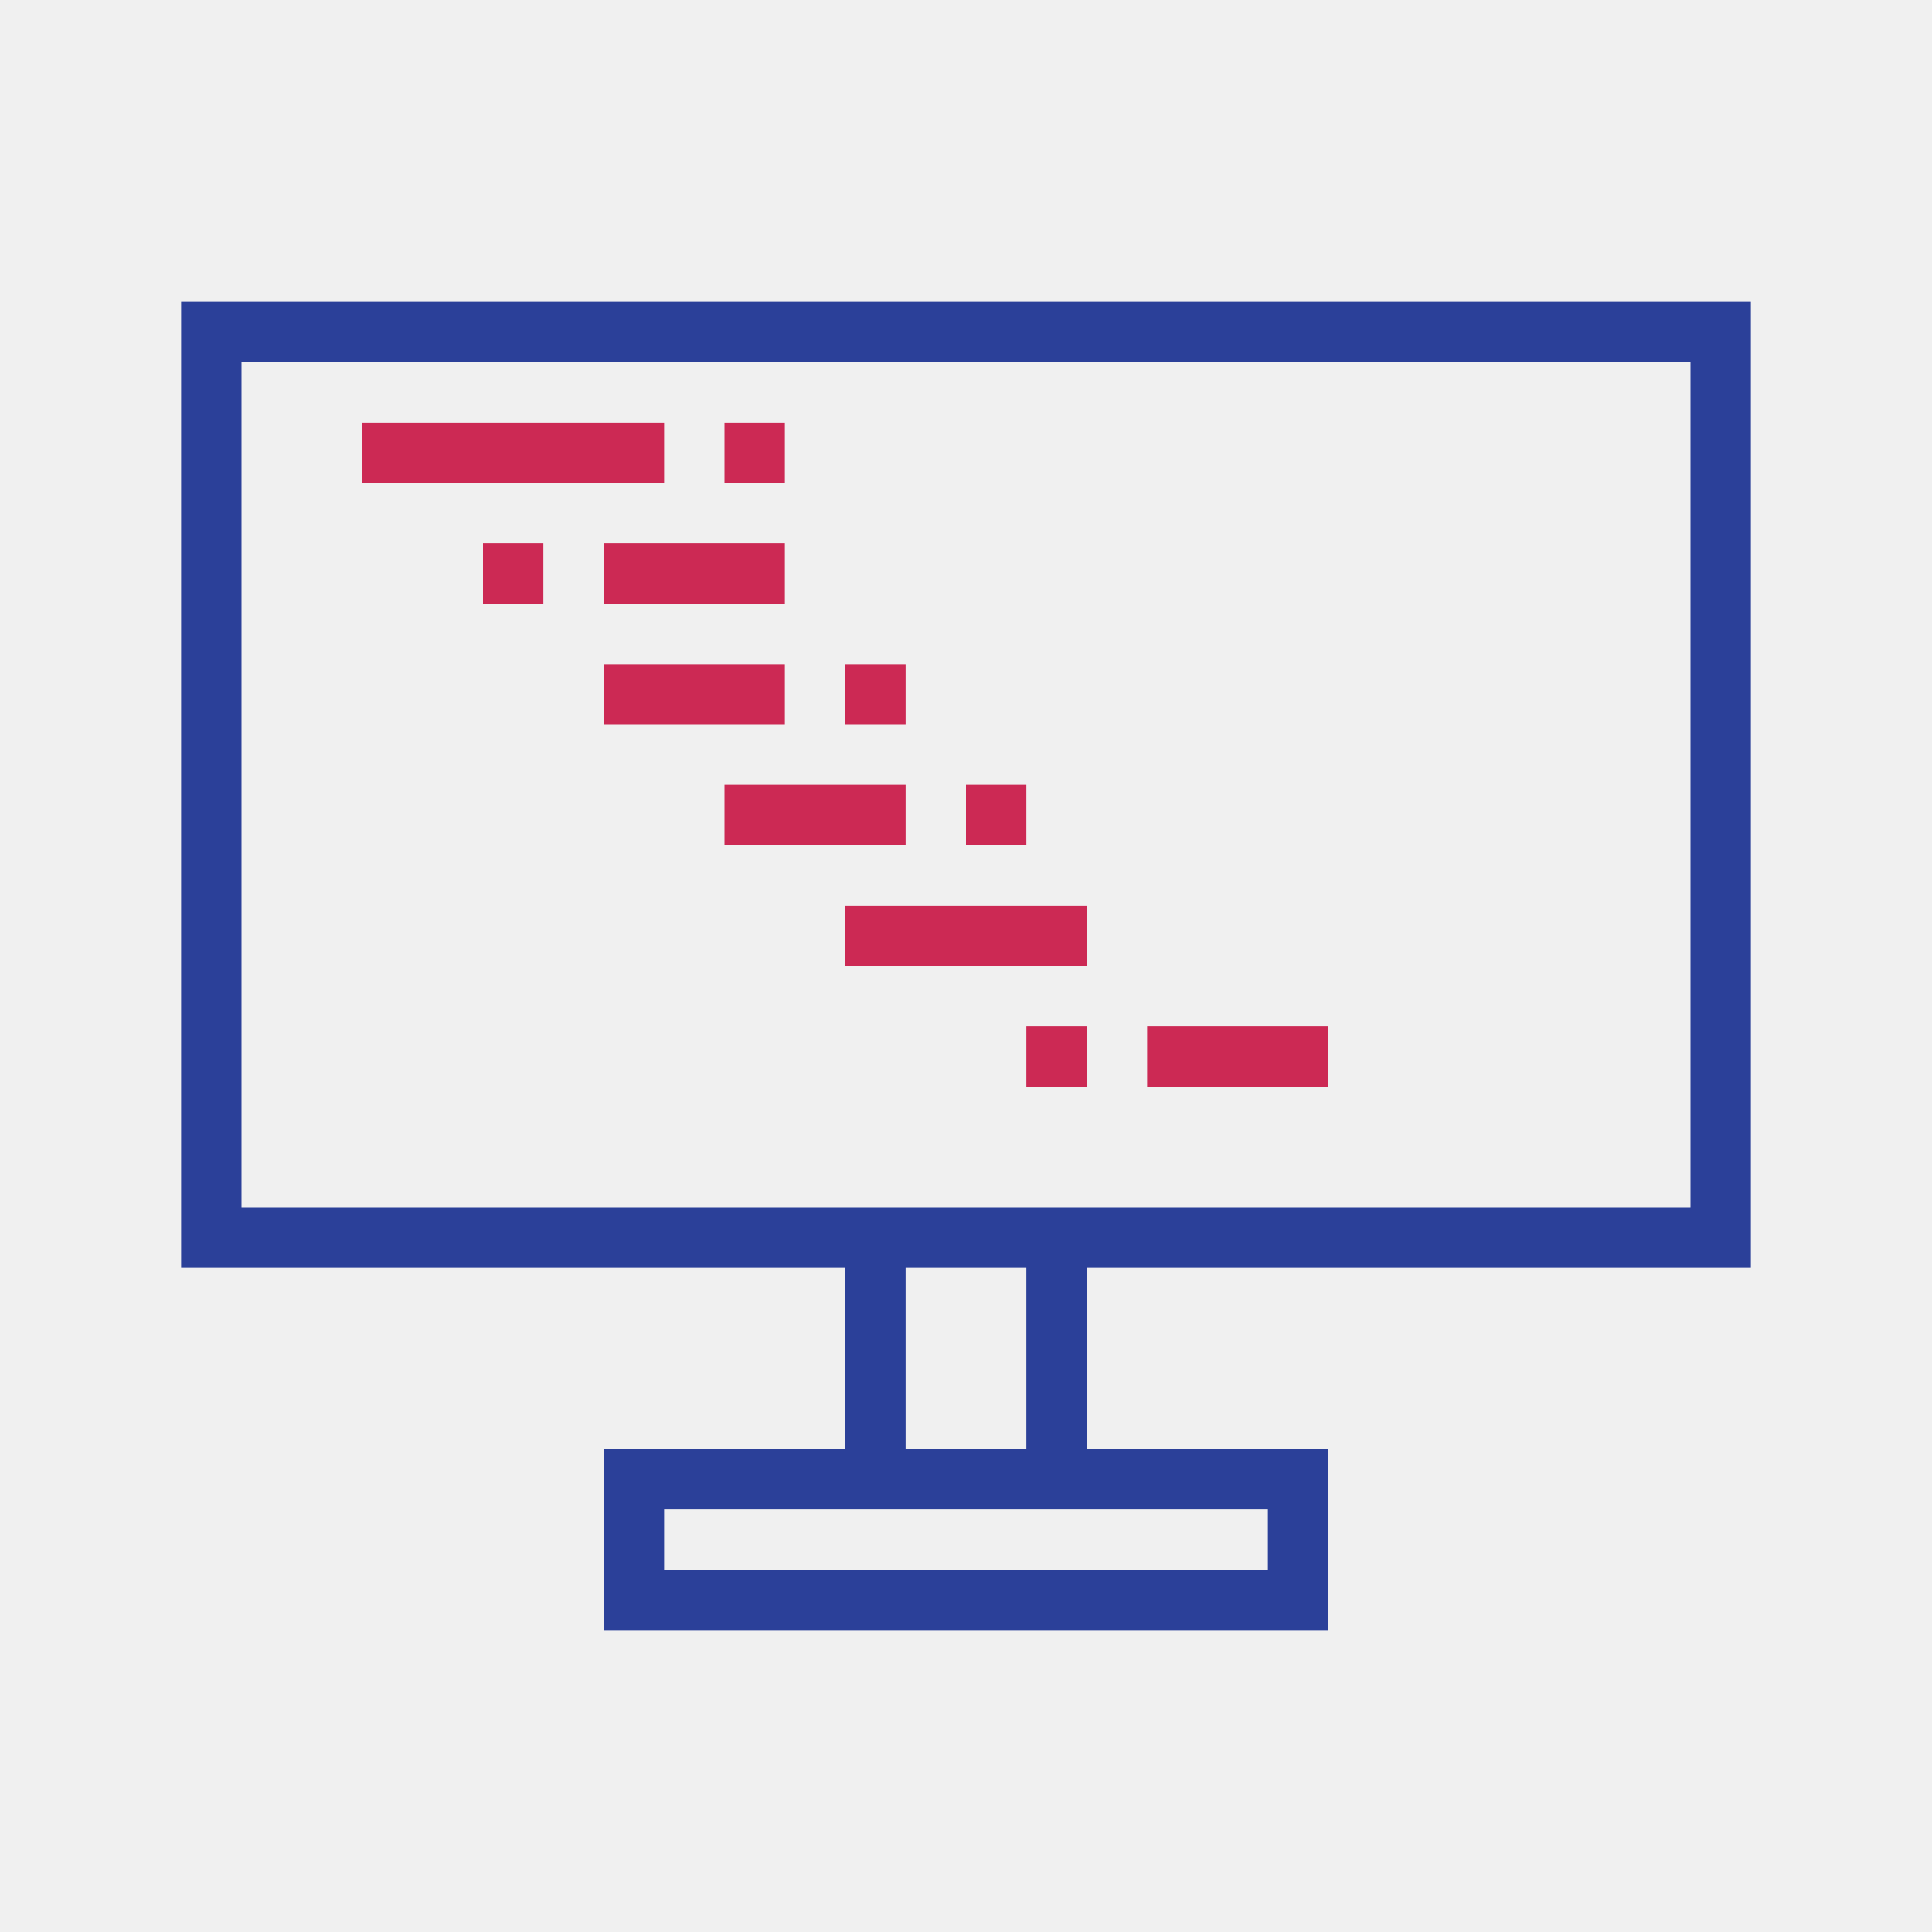
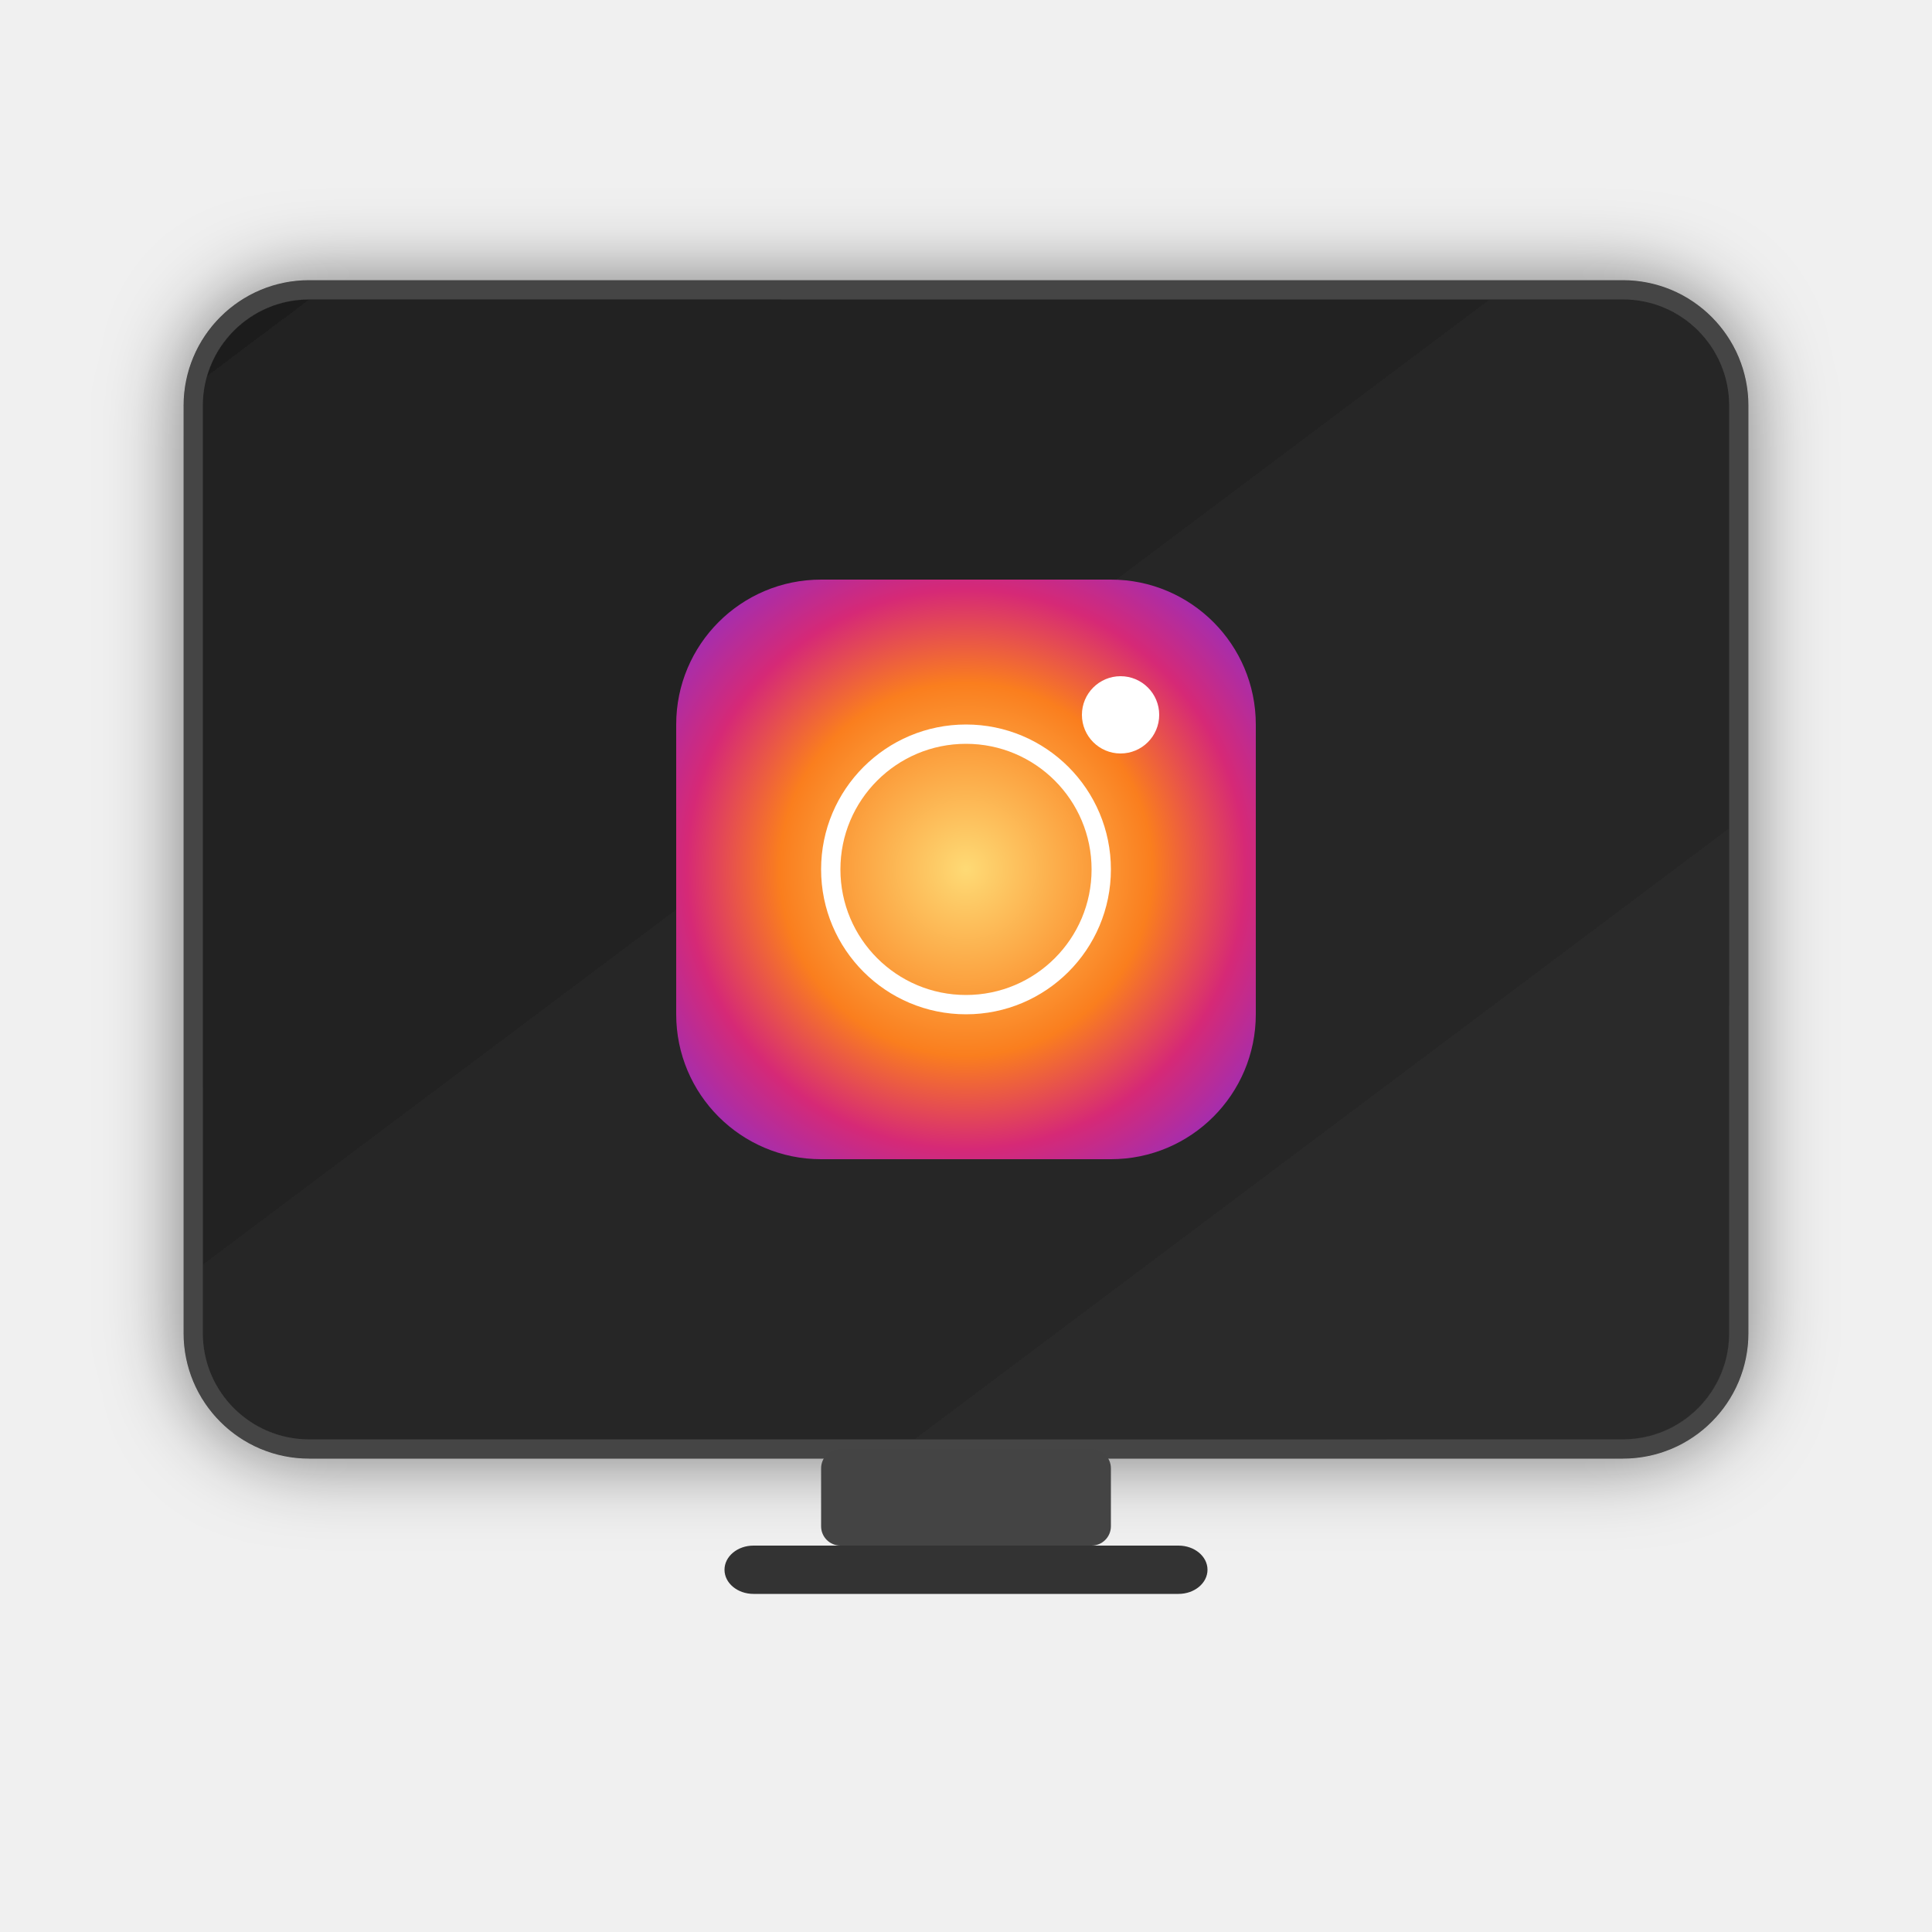
- <svg xmlns="http://www.w3.org/2000/svg" version="1.1" id="designs" width="800px" height="800px" viewBox="0 0 32 32" xml:space="preserve">
-   <style type="text/css">
- 	.scienceandfiction_een{fill:#2B4099;}
- 	.scienceandfiction_twee{fill:#CC2954;}
- </style>
-   <path class="scienceandfiction_een" d="M29,21V5H3v16h11v3h-4v3h12v-3h-4v-3H29z M4,20V6h24v14H4z M21,25v1H11v-1H21z M17,24h-2v-3  h2V24z" />
-   <path class="scienceandfiction_twee" d="M11,8H6V7h5V8z M13,9h-3v1h3V9z M13,11h-3v1h3V11z M13,7h-1v1h1V7z M17,13h-1v1h1V13z   M18,17h-1v1h1V17z M15,13h-3v1h3V13z M18,15h-4v1h4V15z M22,17h-3v1h3V17z M9,9H8v1h1V9z M15,11h-1v1h1V11z" />
+ <svg xmlns="http://www.w3.org/2000/svg" width="200" height="200" viewBox="0 0 200 200" fill="none">
+   <defs>
+     <linearGradient id="darkMonitorGradient" x1="0" y1="0" x2="1" y2="1">
+       <stop offset="0%" stop-color="#1f1f1f" />
+       <stop offset="100%" stop-color="#2c2c2c" />
+     </linearGradient>
+     <radialGradient id="instaGradient" cx="50%" cy="50%" r="80%">
+       <stop offset="0%" stop-color="#feda75" />
+       <stop offset="40%" stop-color="#fa7e1e" />
+       <stop offset="60%" stop-color="#d62976" />
+       <stop offset="80%" stop-color="#962fbf" />
+       <stop offset="100%" stop-color="#4f5bd5" />
+     </radialGradient>
+     <filter id="glow" x="-50%" y="-50%" width="200%" height="200%">
+       <feDropShadow dx="0" dy="0" stdDeviation="4" flood-color="#000000" flood-opacity="0.5" />
+     </filter>
+   </defs>
+   <rect x="20" y="30" width="160" height="120" rx="12" fill="url(#darkMonitorGradient)" stroke="#444" stroke-width="2" filter="url(#glow)" />
+   <rect x="85" y="150" width="30" height="10" rx="2" fill="#444" />
+   <rect x="75" y="160" width="50" height="5" rx="3" fill="#333" />
+   <g transform="translate(70 60)">
+     <rect x="0" y="0" width="60" height="60" rx="15" fill="url(#instaGradient)" />
+     <circle cx="30" cy="30" r="14" fill="none" stroke="#fff" stroke-width="2" />
+     <circle cx="46" cy="14" r="4" fill="#fff" />
+   </g>
</svg>
